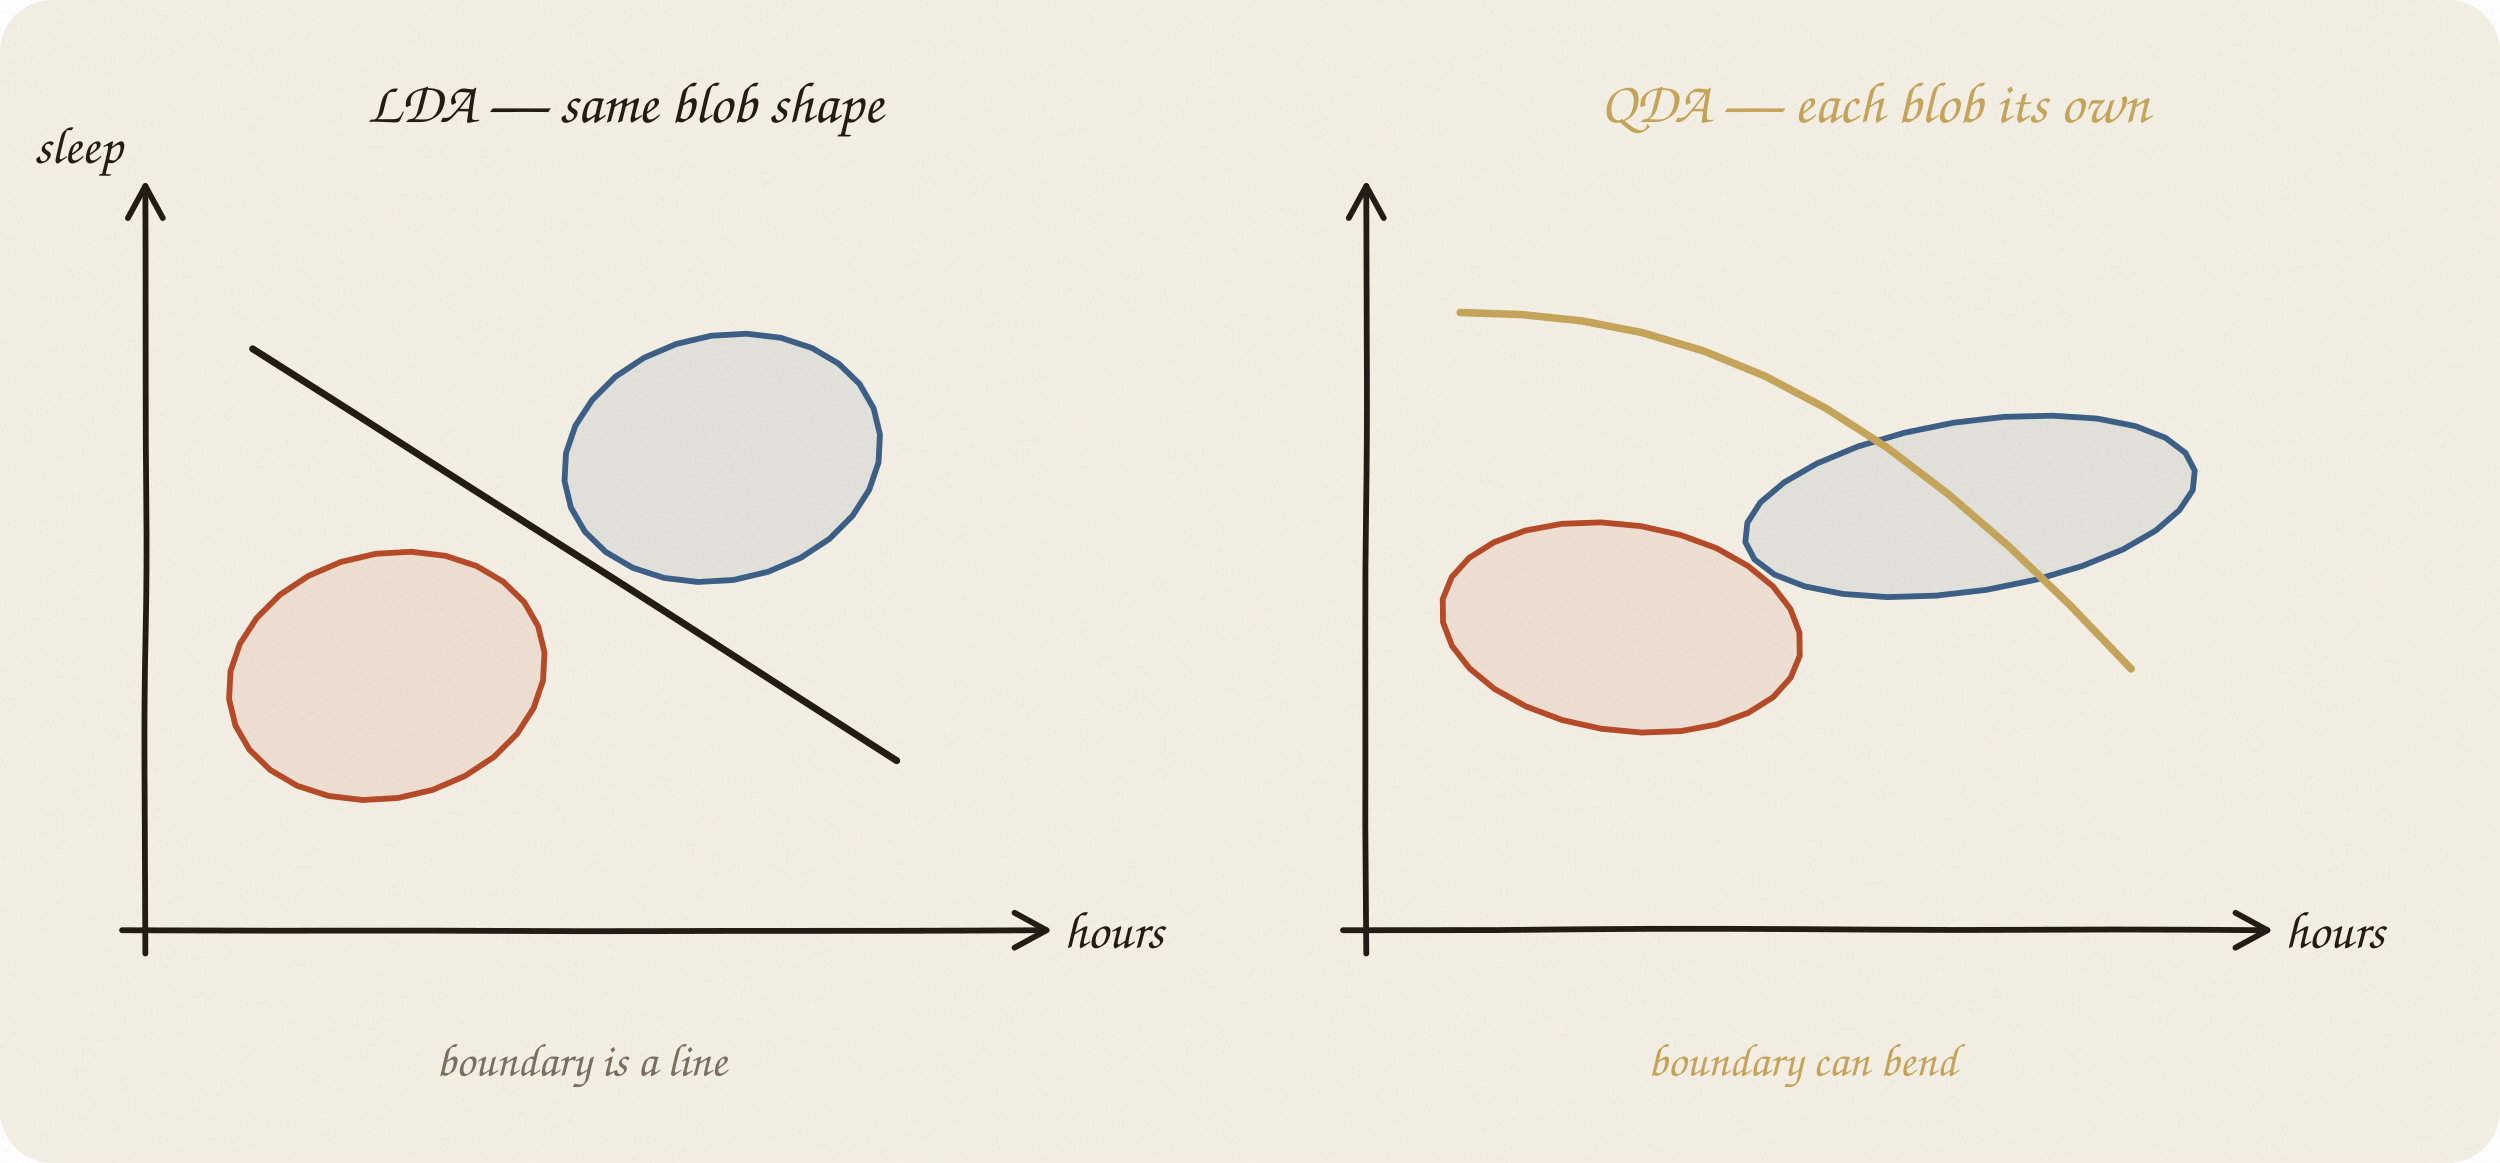
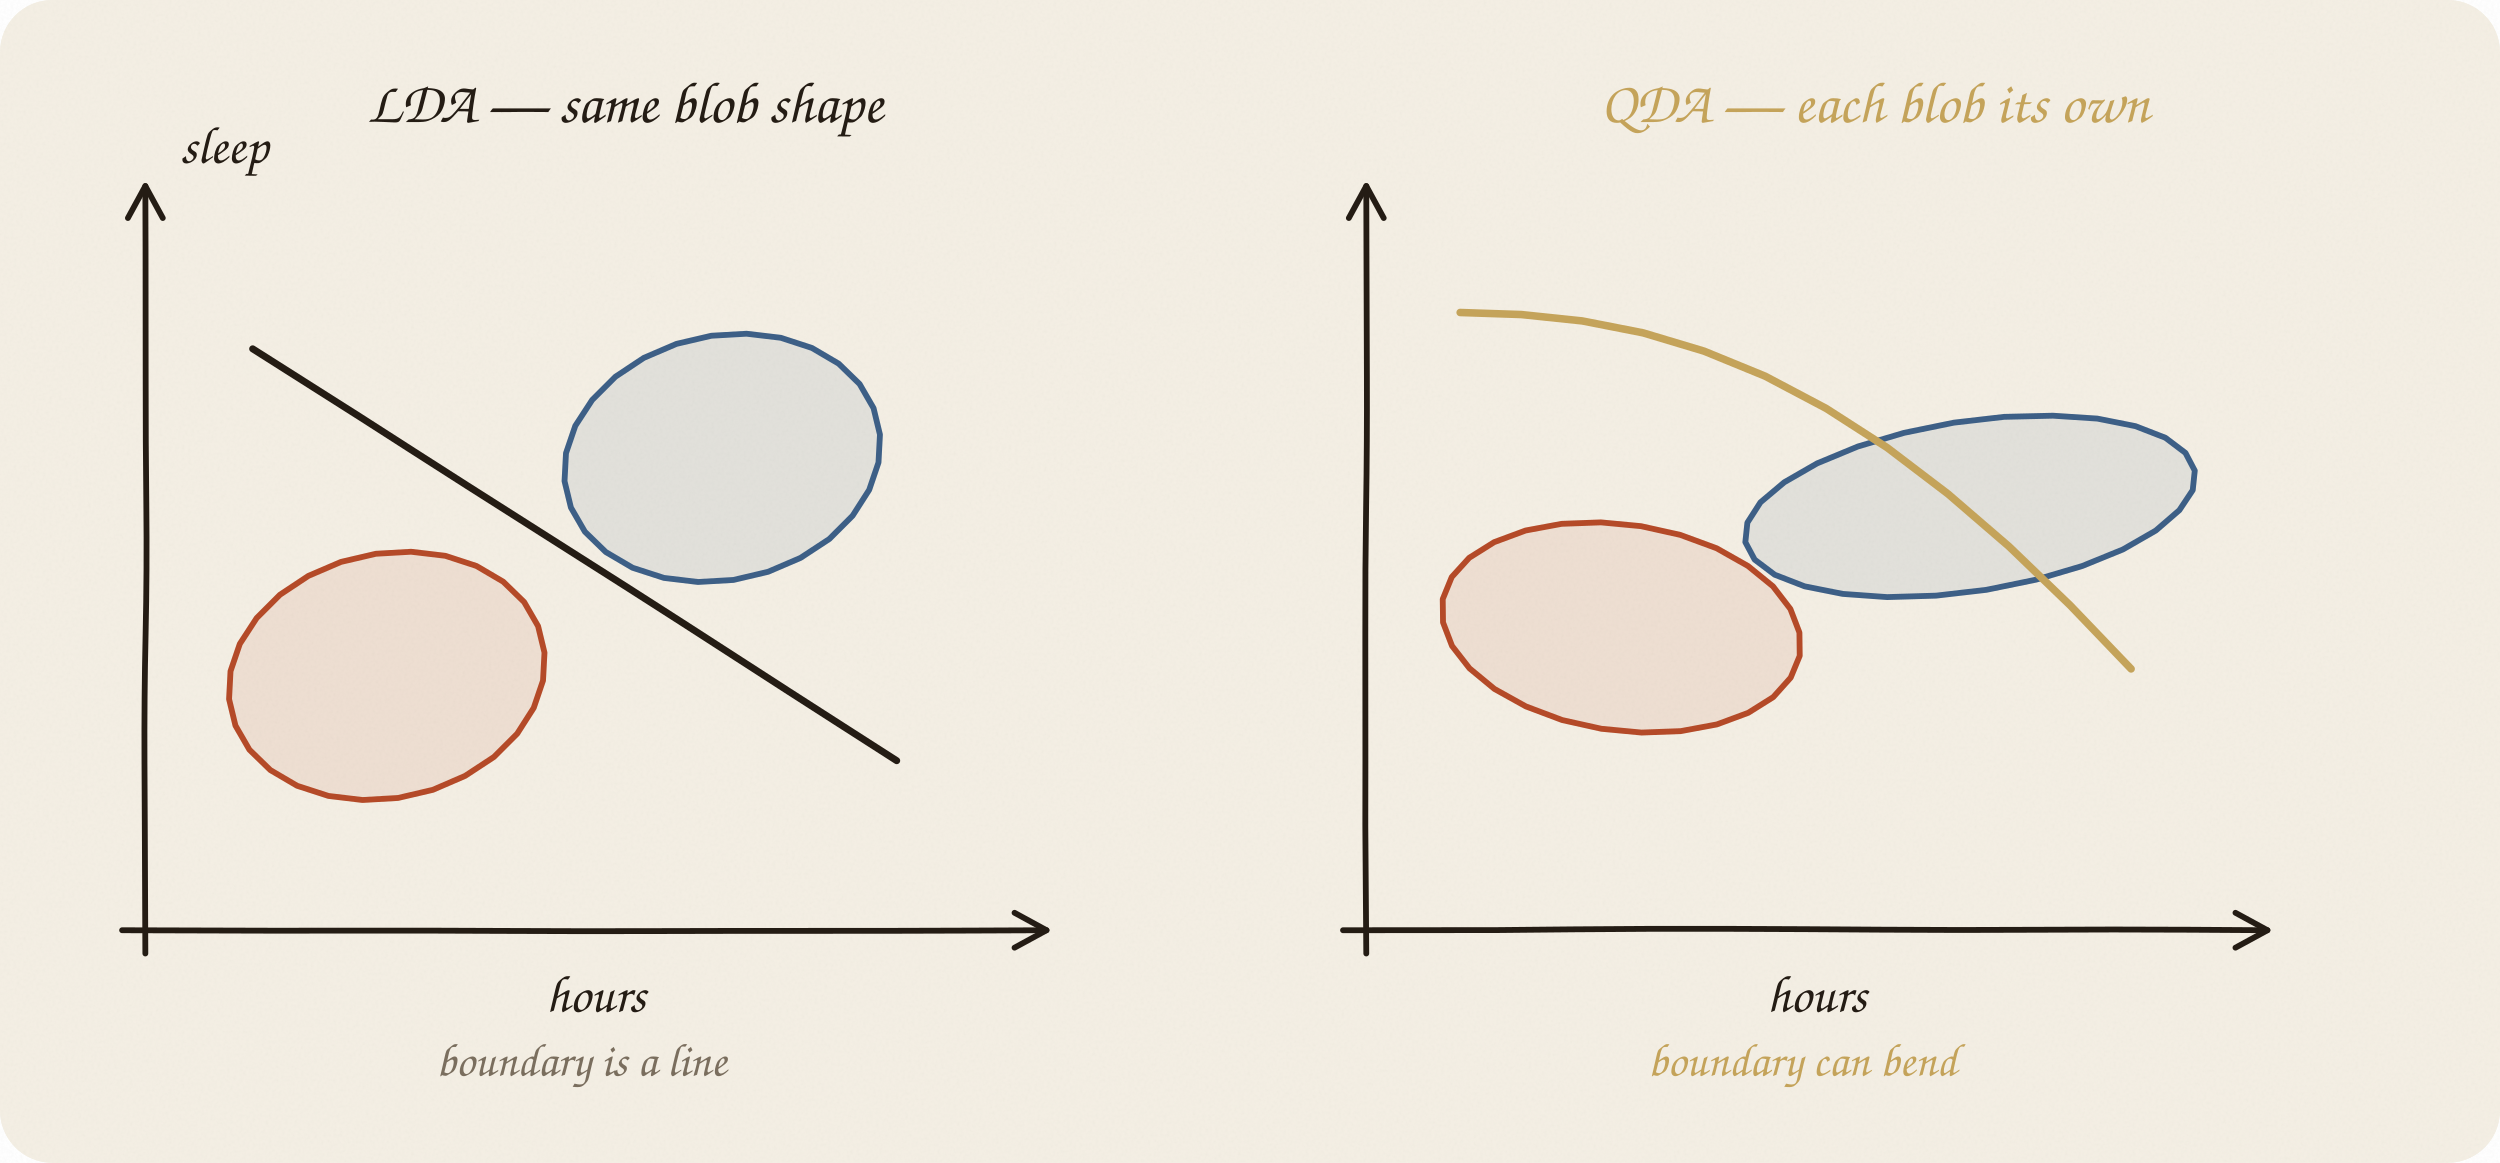
<svg xmlns="http://www.w3.org/2000/svg" viewBox="0 0 860 400" width="860" height="400" role="img" aria-label="LDA line vs QDA curve">
  <defs>
    <filter id="grain" x="0" y="0" width="100%" height="100%">
      <feTurbulence type="fractalNoise" baseFrequency="0.9" numOctaves="2" stitchTiles="stitch" result="n" />
      <feColorMatrix type="saturate" values="0" />
      <feComponentTransfer>
        <feFuncA type="linear" slope="0.07" />
      </feComponentTransfer>
      <feBlend in="SourceGraphic" mode="multiply" />
    </filter>
  </defs>
  <rect width="860" height="400" rx="18" ry="18" fill="#f4efe4" />
  <rect width="860" height="400" rx="18" ry="18" fill="#f4efe4" filter="url(#grain)" opacity="0.9" />
  <text x="215.0" y="42.0" font-family="Bradley Hand, Apple Chancery, Segoe Script, Comic Sans MS, cursive" font-size="20" fill="#241c14" text-anchor="middle">LDA  —  same blob shape</text>
  <text x="645.0" y="42.0" font-family="Bradley Hand, Apple Chancery, Segoe Script, Comic Sans MS, cursive" font-size="20" fill="#c4a35a" text-anchor="middle">QDA  —  each blob its own</text>
  <path d="M 50.00,328.00 L 49.81,284.00 Q 49.81,284.00 49.70,262.00 Q 49.60,240.00 50.09,218.00 Q 50.58,196.00 50.34,174.00 Q 50.09,152.00 50.11,130.00 Q 50.13,108.00 50.07,86.00 L 50.00,64.00" fill="none" stroke="#241c14" stroke-width="2.0" stroke-linecap="round" stroke-linejoin="round" opacity="1" />
  <path d="M 42.00,320.00 L 95.00,320.16 Q 95.00,320.16 121.50,320.13 Q 148.00,320.09 174.50,320.24 Q 201.00,320.39 227.50,320.29 Q 254.00,320.20 280.50,320.22 Q 307.00,320.24 333.50,320.12 L 360.00,320.00" fill="none" stroke="#241c14" stroke-width="2.0" stroke-linecap="round" stroke-linejoin="round" opacity="1" />
  <path d="M 349.0,314.0 L 360.0,320.0 L 349.0,326.0" fill="none" stroke="#241c14" stroke-width="2.0" stroke-linecap="round" stroke-linejoin="round" opacity="1" />
  <path d="M 44.0,75.0 L 50.0,64.0 L 56.0,75.0" fill="none" stroke="#241c14" stroke-width="2.0" stroke-linecap="round" stroke-linejoin="round" opacity="1" />
-   <text x="366.0" y="326.0" font-family="Bradley Hand, Apple Chancery, Segoe Script, Comic Sans MS, cursive" font-size="18" fill="#241c14" text-anchor="start">hours</text>
-   <text x="42.0" y="56.0" font-family="Bradley Hand, Apple Chancery, Segoe Script, Comic Sans MS, cursive" font-size="18" fill="#241c14" text-anchor="end">sleep</text>
+   <text x="205.0" y="348.0" font-family="Bradley Hand, Apple Chancery, Segoe Script, Comic Sans MS, cursive" font-size="18" fill="#241c14" text-anchor="middle">hours</text>
+   <text x="62.0" y="56.0" font-family="Bradley Hand, Apple Chancery, Segoe Script, Comic Sans MS, cursive" font-size="18" fill="#241c14" text-anchor="start">sleep</text>
  <path d="M 185.1,215.4 L 180.3,207.1 L 173.1,200.1 L 163.9,194.7 L 153.2,191.2 L 141.4,189.8 L 129.3,190.5 L 117.3,193.3 L 106.1,198.1 L 96.3,204.6 L 88.3,212.6 L 82.5,221.5 L 79.3,230.9 L 78.8,240.5 L 81.0,249.6 L 85.8,257.9 L 93.0,264.9 L 102.2,270.3 L 113.0,273.8 L 124.7,275.2 L 136.9,274.5 L 148.9,271.7 L 160.0,266.9 L 169.9,260.4 L 177.9,252.4 L 183.6,243.5 L 186.8,234.1 L 187.3,224.5 Z" fill="#b44a28" stroke="#b44a28" stroke-width="2.0" stroke-linecap="round" stroke-linejoin="round" opacity="0.1" />
  <path d="M 185.1,215.4 L 180.3,207.1 L 173.1,200.1 L 163.9,194.7 L 153.2,191.2 L 141.4,189.8 L 129.3,190.5 L 117.3,193.3 L 106.1,198.1 L 96.3,204.6 L 88.3,212.6 L 82.5,221.5 L 79.3,230.9 L 78.8,240.5 L 81.0,249.6 L 85.8,257.9 L 93.0,264.9 L 102.2,270.3 L 113.0,273.8 L 124.7,275.2 L 136.9,274.5 L 148.9,271.7 L 160.0,266.9 L 169.9,260.4 L 177.9,252.4 L 183.6,243.5 L 186.8,234.1 L 187.3,224.5 Z" fill="none" stroke="#b44a28" stroke-width="2.0" stroke-linecap="round" stroke-linejoin="round" opacity="1" />
  <path d="M 300.5,140.4 L 295.7,132.1 L 288.5,125.1 L 279.3,119.7 L 268.6,116.2 L 256.8,114.8 L 244.7,115.5 L 232.7,118.3 L 221.5,123.1 L 211.7,129.6 L 203.7,137.6 L 197.9,146.5 L 194.7,155.9 L 194.2,165.5 L 196.4,174.6 L 201.2,182.9 L 208.4,189.9 L 217.6,195.3 L 228.4,198.8 L 240.1,200.2 L 252.3,199.5 L 264.2,196.7 L 275.4,191.9 L 285.3,185.4 L 293.3,177.4 L 299.0,168.5 L 302.2,159.1 L 302.7,149.5 Z" fill="#3d5f86" stroke="#3d5f86" stroke-width="2.0" stroke-linecap="round" stroke-linejoin="round" opacity="0.1" />
  <path d="M 300.5,140.4 L 295.7,132.1 L 288.5,125.1 L 279.3,119.7 L 268.6,116.2 L 256.8,114.8 L 244.7,115.5 L 232.7,118.3 L 221.5,123.1 L 211.7,129.6 L 203.7,137.6 L 197.9,146.5 L 194.7,155.9 L 194.2,165.5 L 196.4,174.6 L 201.2,182.9 L 208.4,189.9 L 217.6,195.3 L 228.4,198.8 L 240.1,200.2 L 252.3,199.5 L 264.2,196.7 L 275.4,191.9 L 285.3,185.4 L 293.3,177.4 L 299.0,168.5 L 302.2,159.1 L 302.7,149.5 Z" fill="none" stroke="#3d5f86" stroke-width="2.0" stroke-linecap="round" stroke-linejoin="round" opacity="1" />
  <path d="M 86.92,120.00 L 123.93,143.48 Q 123.93,143.48 142.37,155.32 Q 160.81,167.16 179.32,178.88 Q 197.84,190.60 216.31,202.40 Q 234.78,214.19 253.17,226.11 Q 271.56,238.02 290.01,249.84 L 308.46,261.67" fill="none" stroke="#241c14" stroke-width="2.4" stroke-linecap="round" stroke-linejoin="round" opacity="1" />
  <text x="200.0" y="370.0" font-family="Bradley Hand, Apple Chancery, Segoe Script, Comic Sans MS, cursive" font-size="16" fill="#7a6e5e" text-anchor="middle">boundary is a line</text>
  <path d="M 470.00,328.00 L 469.67,284.00 Q 469.67,284.00 469.70,262.00 Q 469.73,240.00 469.67,218.00 Q 469.61,196.00 469.95,174.00 Q 470.29,152.00 470.21,130.00 Q 470.12,108.00 470.06,86.00 L 470.00,64.00" fill="none" stroke="#241c14" stroke-width="2.0" stroke-linecap="round" stroke-linejoin="round" opacity="1" />
  <path d="M 462.00,320.00 L 515.00,319.95 Q 515.00,319.95 541.50,319.69 Q 568.00,319.43 594.50,319.52 Q 621.00,319.61 647.50,319.81 Q 674.00,320.01 700.50,319.84 Q 727.00,319.67 753.50,319.83 L 780.00,320.00" fill="none" stroke="#241c14" stroke-width="2.0" stroke-linecap="round" stroke-linejoin="round" opacity="1" />
  <path d="M 769.0,314.0 L 780.0,320.0 L 769.0,326.0" fill="none" stroke="#241c14" stroke-width="2.0" stroke-linecap="round" stroke-linejoin="round" opacity="1" />
  <path d="M 464.0,75.0 L 470.0,64.0 L 476.0,75.0" fill="none" stroke="#241c14" stroke-width="2.0" stroke-linecap="round" stroke-linejoin="round" opacity="1" />
-   <text x="786.0" y="326.0" font-family="Bradley Hand, Apple Chancery, Segoe Script, Comic Sans MS, cursive" font-size="18" fill="#241c14" text-anchor="start">hours</text>
+   <text x="625.0" y="348.0" font-family="Bradley Hand, Apple Chancery, Segoe Script, Comic Sans MS, cursive" font-size="18" fill="#241c14" text-anchor="middle">hours</text>
  <path d="M 564.5,181.0 L 550.7,179.7 L 537.2,180.2 L 524.8,182.5 L 514.0,186.5 L 505.4,191.9 L 499.4,198.5 L 496.3,206.1 L 496.4,214.1 L 499.5,222.2 L 505.5,229.9 L 514.1,237.0 L 524.9,243.0 L 537.4,247.7 L 550.9,250.7 L 564.7,252.0 L 578.2,251.5 L 590.6,249.2 L 601.4,245.2 L 610.0,239.8 L 616.0,233.1 L 619.1,225.6 L 619.0,217.6 L 615.9,209.5 L 609.9,201.7 L 601.3,194.7 L 590.5,188.6 L 578.0,184.0 Z" fill="#b44a28" stroke="#b44a28" stroke-width="2.0" stroke-linecap="round" stroke-linejoin="round" opacity="0.1" />
  <path d="M 564.5,181.0 L 550.7,179.7 L 537.2,180.2 L 524.8,182.5 L 514.0,186.5 L 505.4,191.9 L 499.4,198.5 L 496.3,206.1 L 496.4,214.1 L 499.5,222.2 L 505.5,229.9 L 514.1,237.0 L 524.9,243.0 L 537.4,247.7 L 550.9,250.7 L 564.7,252.0 L 578.2,251.5 L 590.6,249.2 L 601.4,245.2 L 610.0,239.8 L 616.0,233.1 L 619.1,225.6 L 619.0,217.6 L 615.9,209.5 L 609.9,201.7 L 601.3,194.7 L 590.5,188.6 L 578.0,184.0 Z" fill="none" stroke="#b44a28" stroke-width="2.0" stroke-linecap="round" stroke-linejoin="round" opacity="1" />
  <path d="M 755.0,161.9 L 751.8,155.8 L 744.9,150.6 L 734.6,146.6 L 721.5,144.0 L 706.2,143.0 L 689.4,143.4 L 672.1,145.4 L 655.0,148.9 L 639.1,153.6 L 625.1,159.4 L 613.8,165.9 L 605.6,172.8 L 601.1,179.8 L 600.4,186.5 L 603.6,192.5 L 610.5,197.7 L 620.8,201.7 L 633.9,204.3 L 649.2,205.4 L 666.0,204.9 L 683.3,202.9 L 700.4,199.4 L 716.3,194.7 L 730.3,189.0 L 741.6,182.5 L 749.7,175.5 L 754.3,168.6 Z" fill="#3d5f86" stroke="#3d5f86" stroke-width="2.0" stroke-linecap="round" stroke-linejoin="round" opacity="0.1" />
  <path d="M 755.0,161.9 L 751.8,155.8 L 744.9,150.6 L 734.6,146.6 L 721.5,144.0 L 706.2,143.0 L 689.4,143.4 L 672.1,145.4 L 655.0,148.9 L 639.1,153.6 L 625.1,159.4 L 613.8,165.9 L 605.6,172.8 L 601.1,179.8 L 600.4,186.5 L 603.6,192.5 L 610.5,197.7 L 620.8,201.7 L 633.9,204.3 L 649.2,205.4 L 666.0,204.9 L 683.3,202.9 L 700.4,199.4 L 716.3,194.7 L 730.3,189.0 L 741.6,182.5 L 749.7,175.5 L 754.3,168.6 Z" fill="none" stroke="#3d5f86" stroke-width="2.0" stroke-linecap="round" stroke-linejoin="round" opacity="1" />
  <path d="M 502.3,107.5 L 523.3,108.2 L 544.3,110.4 L 565.2,114.5 L 586.2,120.8 L 607.2,129.4 L 628.2,140.5 L 649.2,154.0 L 670.1,169.9 L 691.1,188.0 L 712.1,208.2 L 733.1,230.1" fill="none" stroke="#c4a35a" stroke-width="2.6" stroke-linecap="round" stroke-linejoin="round" opacity="1" />
  <text x="620.0" y="370.0" font-family="Bradley Hand, Apple Chancery, Segoe Script, Comic Sans MS, cursive" font-size="16" fill="#c4a35a" text-anchor="middle">boundary can bend</text>
</svg>
